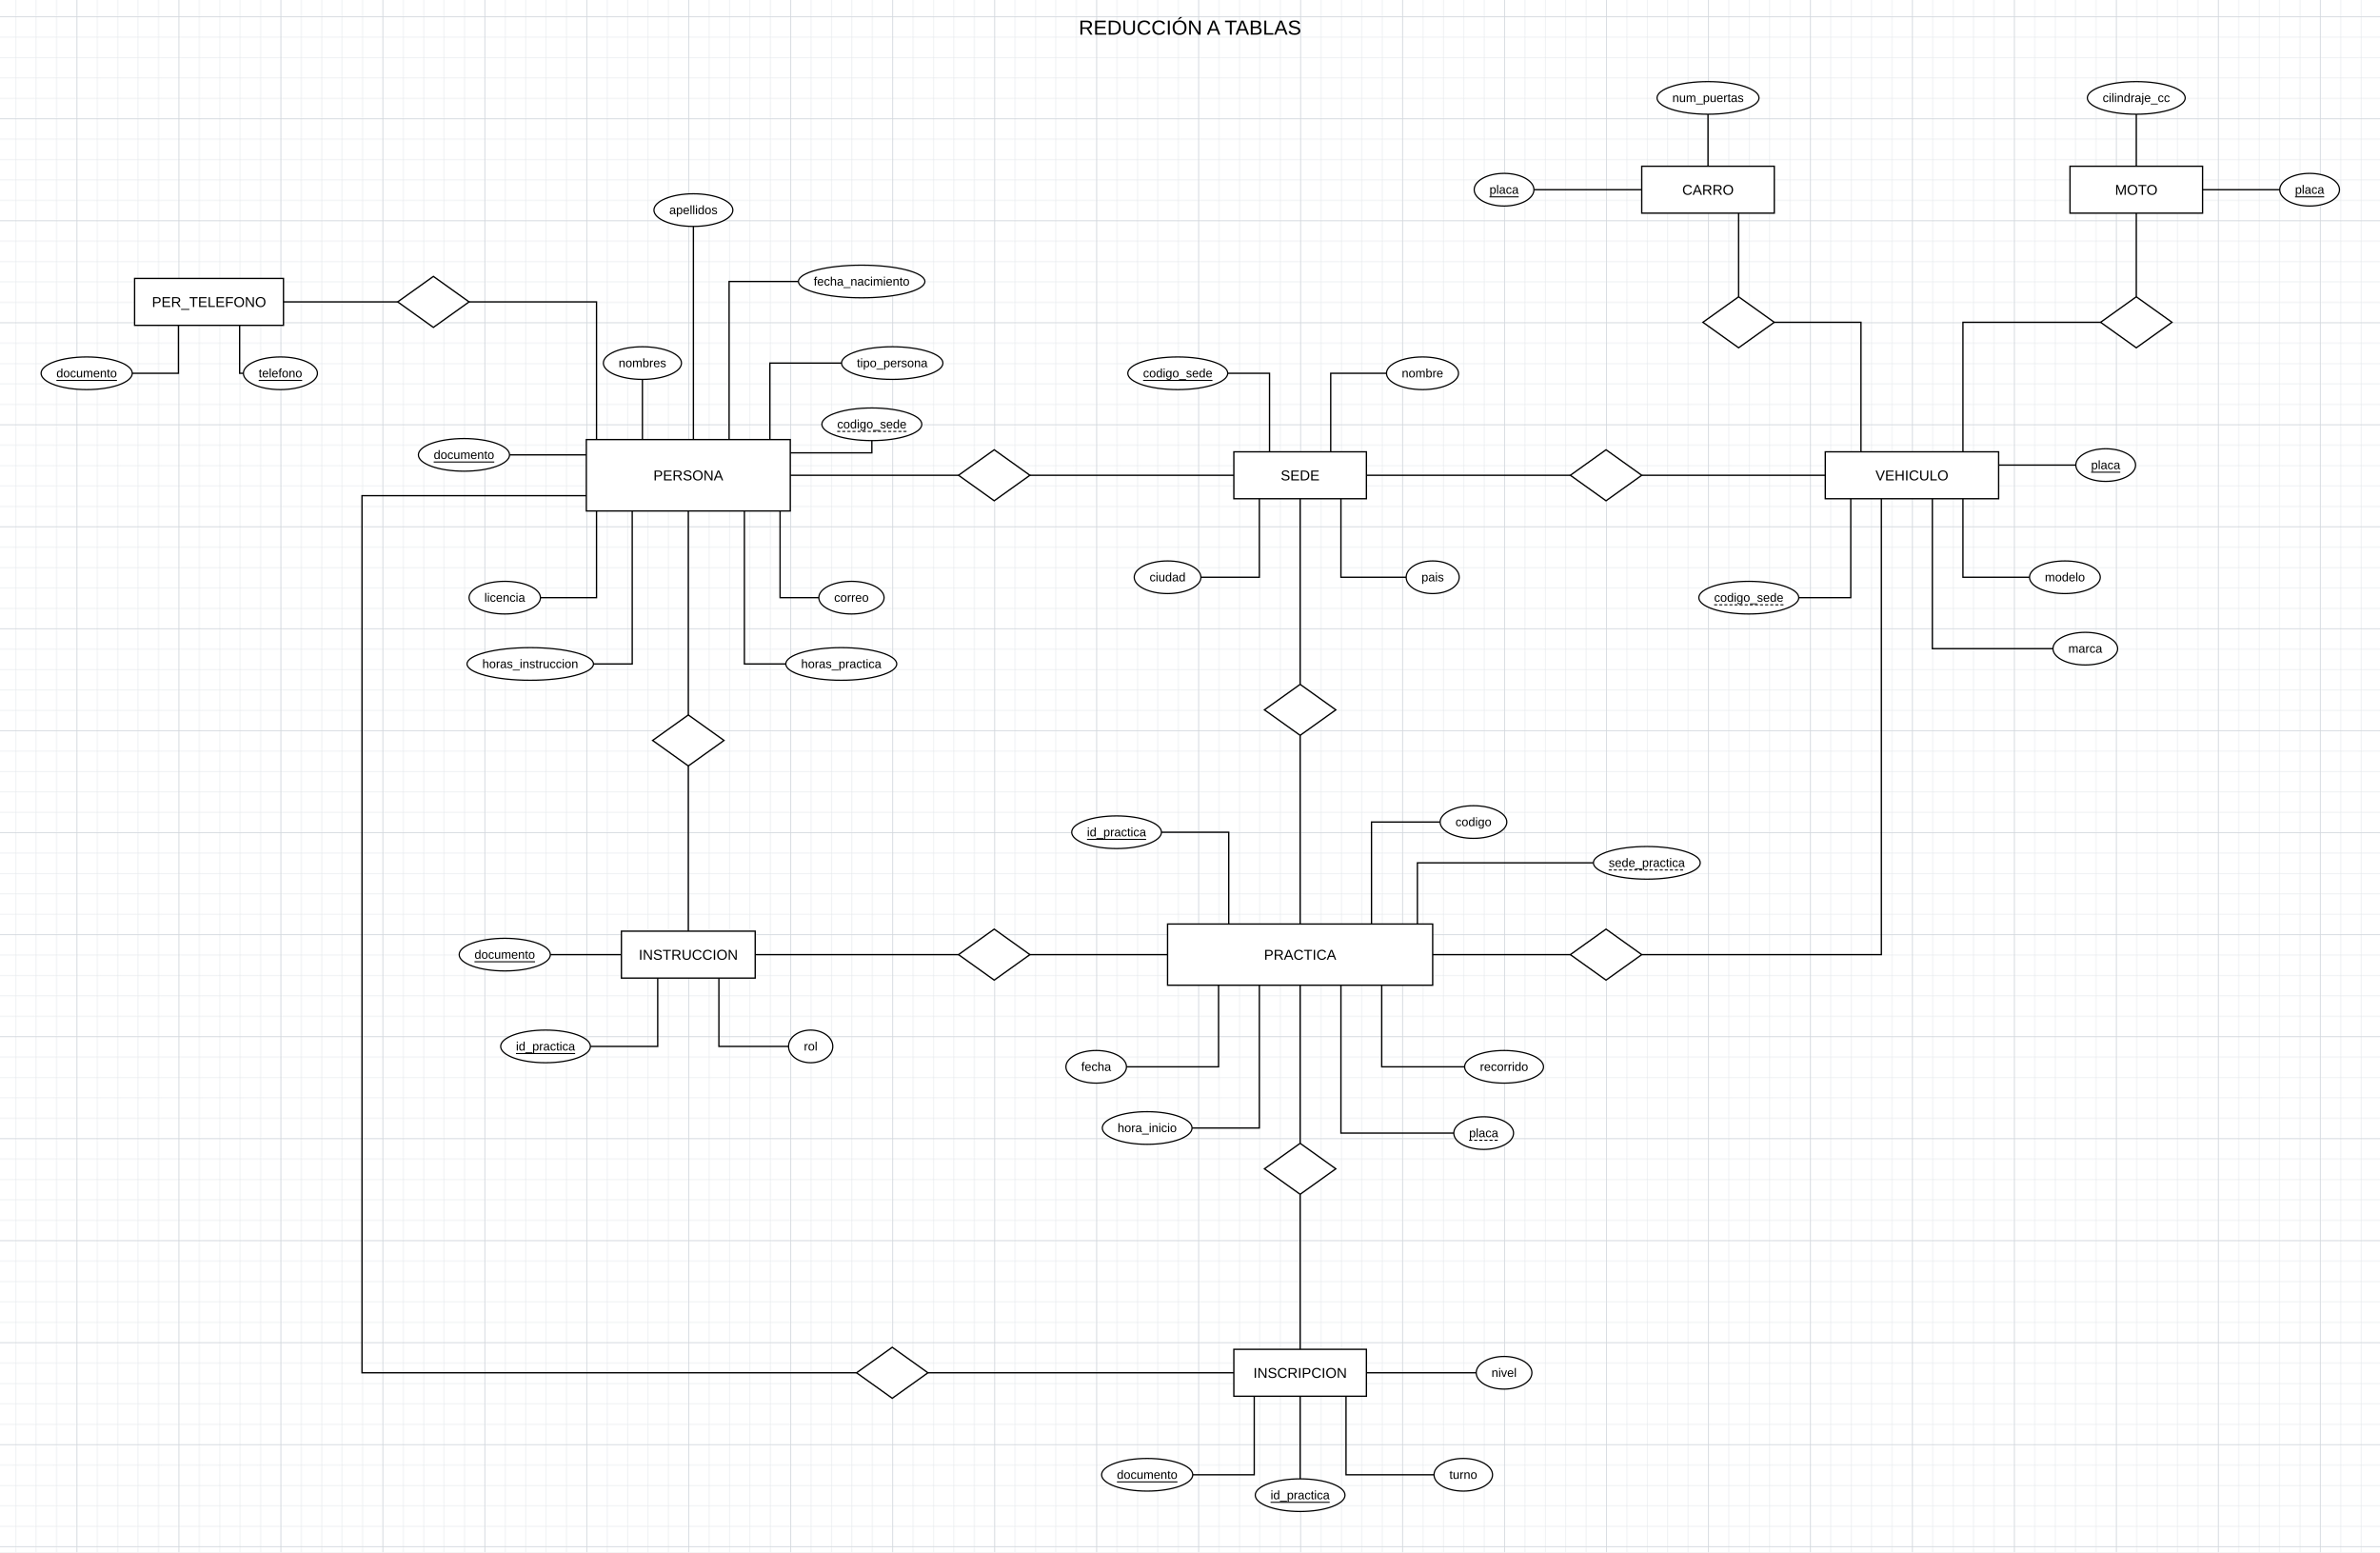
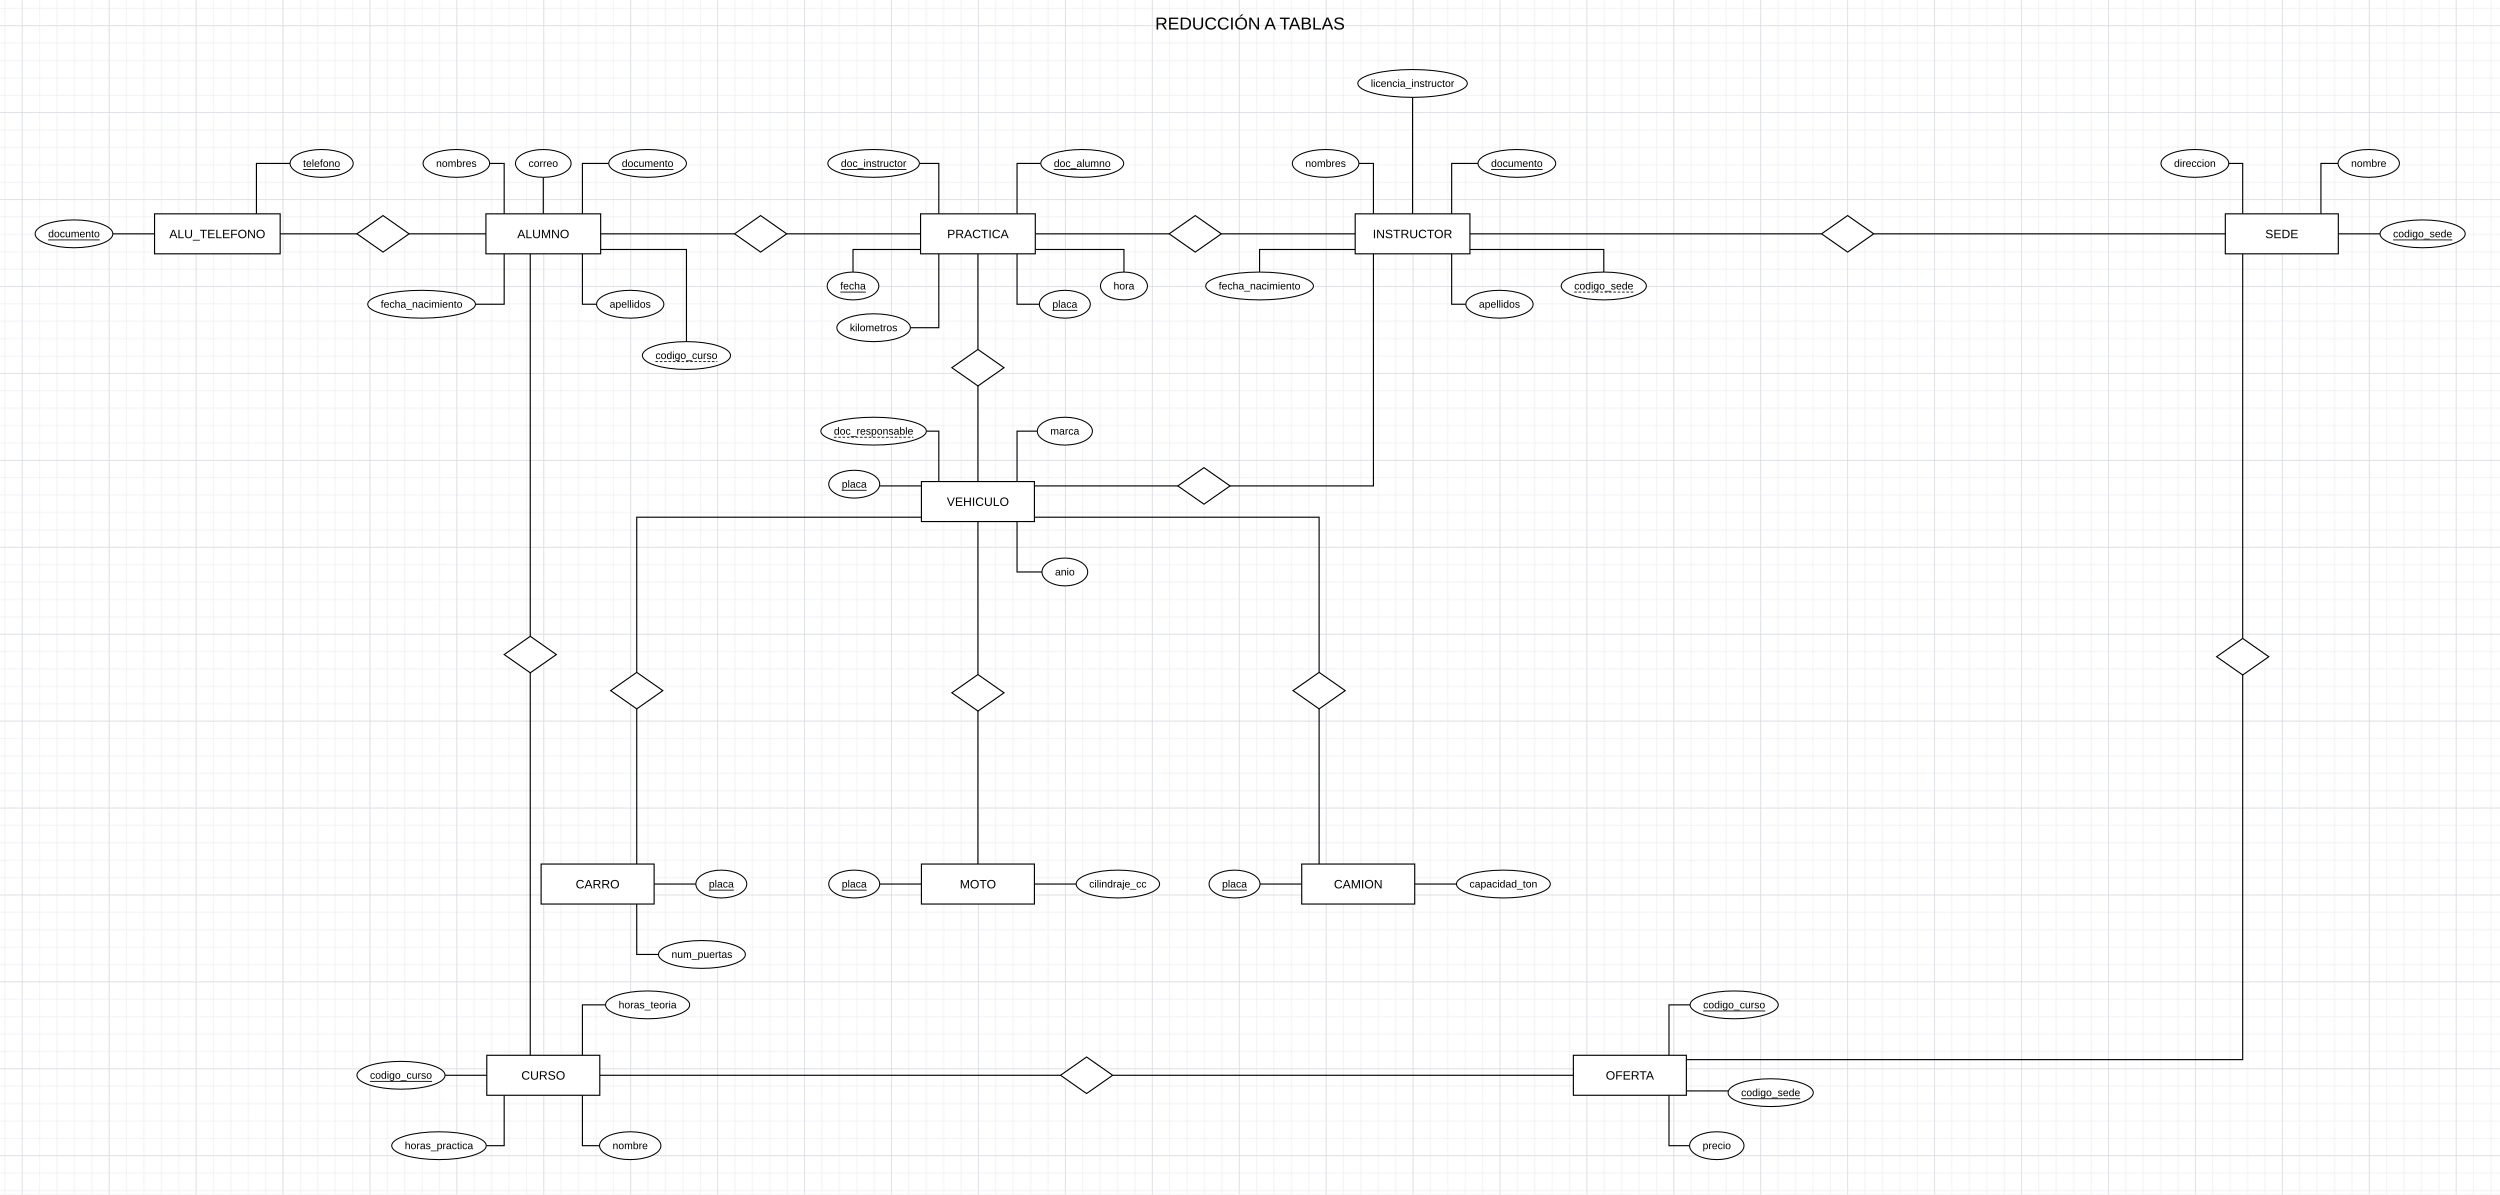
- <svg xmlns="http://www.w3.org/2000/svg" viewBox="25 -116 2334 1522" width="2334" height="1522" font-family="Arial, Helvetica, sans-serif" role="img">
+ <svg xmlns="http://www.w3.org/2000/svg" viewBox="-625 171 2876 1374" width="2876" height="1374" font-family="Arial, Helvetica, sans-serif" role="img">
  <defs>
    <pattern id="g1" width="20" height="20" patternUnits="userSpaceOnUse">
      <path d="M 20 0 L 0 0 0 20" fill="none" stroke="#e3e6ea" stroke-width="1" />
    </pattern>
    <pattern id="g2" width="100" height="100" patternUnits="userSpaceOnUse">
      <rect width="100" height="100" fill="url(#g1)" />
      <path d="M 100 0 L 0 0 0 100" fill="none" stroke="#cfd4da" stroke-width="1.2" />
    </pattern>
  </defs>
-   <rect x="25" y="-116" width="2334" height="1522" fill="#ffffff" />
-   <rect x="25" y="-116" width="2334" height="1522" fill="url(#g2)" />
-   <text x="1192" y="-82" text-anchor="middle" font-size="20" fill="#000">REDUCCIÓN A TABLAS</text>
-   <polyline points="303.0,180.0 415.0,180.0" fill="none" stroke="#000" stroke-width="1.3" />
-   <polyline points="485.0,180.0 610.0,180.0 610.0,315.0" fill="none" stroke="#000" stroke-width="1.3" />
-   <polyline points="800.0,350.0 965.0,350.0" fill="none" stroke="#000" stroke-width="1.3" />
-   <polyline points="1035.0,350.0 1235.0,350.0" fill="none" stroke="#000" stroke-width="1.3" />
-   <polyline points="1365.0,350.0 1565.0,350.0" fill="none" stroke="#000" stroke-width="1.3" />
-   <polyline points="1635.0,350.0 1815.0,350.0" fill="none" stroke="#000" stroke-width="1.3" />
-   <polyline points="700.0,385.0 700.0,585.0" fill="none" stroke="#000" stroke-width="1.3" />
-   <polyline points="700.0,635.0 700.0,797.0" fill="none" stroke="#000" stroke-width="1.3" />
-   <polyline points="765.6,820.0 965.0,820.0" fill="none" stroke="#000" stroke-width="1.3" />
-   <polyline points="1035.0,820.0 1170.0,820.0" fill="none" stroke="#000" stroke-width="1.3" />
-   <polyline points="1300.0,373.0 1300.0,555.0" fill="none" stroke="#000" stroke-width="1.3" />
-   <polyline points="1300.0,605.0 1300.0,790.0" fill="none" stroke="#000" stroke-width="1.3" />
-   <polyline points="1870.0,373.0 1870.0,820.0 1635.0,820.0" fill="none" stroke="#000" stroke-width="1.3" />
-   <polyline points="1565.0,820.0 1430.0,820.0" fill="none" stroke="#000" stroke-width="1.3" />
-   <polyline points="1300.0,850.0 1300.0,1005.0" fill="none" stroke="#000" stroke-width="1.3" />
-   <polyline points="1300.0,1055.0 1300.0,1207.0" fill="none" stroke="#000" stroke-width="1.3" />
-   <polyline points="1235.0,1230.0 935.0,1230.0" fill="none" stroke="#000" stroke-width="1.3" />
-   <polyline points="865.0,1230.0 380.0,1230.0 380.0,370.0 600.0,370.0" fill="none" stroke="#000" stroke-width="1.3" />
-   <polyline points="1850.0,327.0 1850.0,200.0 1765.0,200.0" fill="none" stroke="#000" stroke-width="1.3" />
-   <polyline points="1730.0,175.0 1730.0,93.0" fill="none" stroke="#000" stroke-width="1.3" />
-   <polyline points="1950.0,327.0 1950.0,200.0 2085.0,200.0" fill="none" stroke="#000" stroke-width="1.3" />
-   <polyline points="2120.0,175.0 2120.0,93.0" fill="none" stroke="#000" stroke-width="1.3" />
-   <polyline points="600.0,330.0 524.7,330.0" fill="none" stroke="#000" stroke-width="1.3" />
-   <polyline points="655.0,315.0 655.0,256.0" fill="none" stroke="#000" stroke-width="1.3" />
-   <polyline points="705.0,315.0 705.0,106.0" fill="none" stroke="#000" stroke-width="1.3" />
-   <polyline points="740.0,315.0 740.0,160.0 808.0,160.0" fill="none" stroke="#000" stroke-width="1.3" />
-   <polyline points="780.0,315.0 780.0,240.0 850.3,240.0" fill="none" stroke="#000" stroke-width="1.3" />
-   <polyline points="800.0,328.0 880.0,328.0 880.0,316.0" fill="none" stroke="#000" stroke-width="1.3" />
-   <polyline points="610.0,385.0 610.0,470.0 555.0,470.0" fill="none" stroke="#000" stroke-width="1.3" />
-   <polyline points="645.0,385.0 645.0,535.0 607.0,535.0" fill="none" stroke="#000" stroke-width="1.3" />
-   <polyline points="790.0,385.0 790.0,470.0 828.0,470.0" fill="none" stroke="#000" stroke-width="1.3" />
-   <polyline points="755.0,385.0 755.0,535.0 795.6,535.0" fill="none" stroke="#000" stroke-width="1.3" />
-   <polyline points="200.0,157.0 200.0,250.0 154.7,250.0" fill="none" stroke="#000" stroke-width="1.3" />
-   <polyline points="260.0,157.0 260.0,250.0 263.7,250.0" fill="none" stroke="#000" stroke-width="1.3" />
-   <polyline points="1270.0,327.0 1270.0,250.0 1229.0,250.0" fill="none" stroke="#000" stroke-width="1.3" />
-   <polyline points="1330.0,327.0 1330.0,250.0 1384.7,250.0" fill="none" stroke="#000" stroke-width="1.3" />
-   <polyline points="1260.0,373.0 1260.0,450.0 1202.7,450.0" fill="none" stroke="#000" stroke-width="1.3" />
-   <polyline points="1340.0,373.0 1340.0,450.0 1404.0,450.0" fill="none" stroke="#000" stroke-width="1.3" />
-   <polyline points="1985.0,340.0 2060.7,340.0" fill="none" stroke="#000" stroke-width="1.3" />
-   <polyline points="1950.0,373.0 1950.0,450.0 2015.3,450.0" fill="none" stroke="#000" stroke-width="1.3" />
-   <polyline points="1920.0,373.0 1920.0,520.0 2038.3,520.0" fill="none" stroke="#000" stroke-width="1.3" />
-   <polyline points="1840.0,373.0 1840.0,470.0 1789.0,470.0" fill="none" stroke="#000" stroke-width="1.3" />
-   <polyline points="1635.0,70.0 1529.3,70.0" fill="none" stroke="#000" stroke-width="1.3" />
-   <polyline points="1700.0,47.0 1700.0,-4.0" fill="none" stroke="#000" stroke-width="1.3" />
-   <polyline points="2185.0,70.0 2260.7,70.0" fill="none" stroke="#000" stroke-width="1.3" />
-   <polyline points="2120.0,47.0 2120.0,-4.0" fill="none" stroke="#000" stroke-width="1.3" />
-   <polyline points="634.4,820.0 564.7,820.0" fill="none" stroke="#000" stroke-width="1.3" />
-   <polyline points="670.0,843.0 670.0,910.0 604.0,910.0" fill="none" stroke="#000" stroke-width="1.3" />
-   <polyline points="730.0,843.0 730.0,910.0 798.3,910.0" fill="none" stroke="#000" stroke-width="1.3" />
-   <polyline points="1230.0,790.0 1230.0,700.0 1164.0,700.0" fill="none" stroke="#000" stroke-width="1.3" />
-   <polyline points="1370.0,790.0 1370.0,690.0 1437.3,690.0" fill="none" stroke="#000" stroke-width="1.3" />
-   <polyline points="1220.0,850.0 1220.0,930.0 1129.7,930.0" fill="none" stroke="#000" stroke-width="1.3" />
-   <polyline points="1260.0,850.0 1260.0,990.0 1194.0,990.0" fill="none" stroke="#000" stroke-width="1.3" />
-   <polyline points="1380.0,850.0 1380.0,930.0 1461.3,930.0" fill="none" stroke="#000" stroke-width="1.3" />
-   <polyline points="1340.0,850.0 1340.0,995.0 1450.7,995.0" fill="none" stroke="#000" stroke-width="1.3" />
-   <polyline points="1415.0,790.0 1415.0,730.0 1587.6,730.0" fill="none" stroke="#000" stroke-width="1.3" />
-   <polyline points="1255.0,1253.0 1255.0,1330.0 1194.7,1330.0" fill="none" stroke="#000" stroke-width="1.3" />
-   <polyline points="1300.0,1253.0 1300.0,1334.0" fill="none" stroke="#000" stroke-width="1.3" />
-   <polyline points="1345.0,1253.0 1345.0,1330.0 1431.3,1330.0" fill="none" stroke="#000" stroke-width="1.3" />
-   <polyline points="1365.0,1230.0 1472.7,1230.0" fill="none" stroke="#000" stroke-width="1.3" />
-   <rect x="600.0" y="315.0" width="200.0" height="70.0" fill="#fff" stroke="#000" stroke-width="1.3" />
-   <text x="700.0" y="355.0" text-anchor="middle" font-size="14" fill="#000">PERSONA</text>
-   <rect x="157.0" y="157.0" width="146.0" height="46.0" fill="#fff" stroke="#000" stroke-width="1.3" />
-   <text x="230.0" y="185.0" text-anchor="middle" font-size="14" fill="#000">PER_TELEFONO</text>
-   <rect x="1235.0" y="327.0" width="130.0" height="46.0" fill="#fff" stroke="#000" stroke-width="1.3" />
-   <text x="1300.0" y="355.0" text-anchor="middle" font-size="14" fill="#000">SEDE</text>
-   <rect x="1815.0" y="327.0" width="170.0" height="46.0" fill="#fff" stroke="#000" stroke-width="1.3" />
-   <text x="1900.0" y="355.0" text-anchor="middle" font-size="14" fill="#000">VEHICULO</text>
-   <rect x="1635.0" y="47.0" width="130.0" height="46.0" fill="#fff" stroke="#000" stroke-width="1.3" />
-   <text x="1700.0" y="75.0" text-anchor="middle" font-size="14" fill="#000">CARRO</text>
-   <rect x="2055.0" y="47.0" width="130.0" height="46.0" fill="#fff" stroke="#000" stroke-width="1.3" />
-   <text x="2120.0" y="75.0" text-anchor="middle" font-size="14" fill="#000">MOTO</text>
-   <rect x="634.4" y="797.0" width="131.2" height="46.0" fill="#fff" stroke="#000" stroke-width="1.3" />
-   <text x="700.0" y="825.0" text-anchor="middle" font-size="14" fill="#000">INSTRUCCION</text>
-   <rect x="1170.0" y="790.0" width="260.0" height="60.0" fill="#fff" stroke="#000" stroke-width="1.3" />
-   <text x="1300.0" y="825.0" text-anchor="middle" font-size="14" fill="#000">PRACTICA</text>
-   <rect x="1235.0" y="1207.0" width="130.0" height="46.0" fill="#fff" stroke="#000" stroke-width="1.3" />
-   <text x="1300.0" y="1235.0" text-anchor="middle" font-size="14" fill="#000">INSCRIPCION</text>
-   <polygon points="450,155.0 485.0,180 450,205.0 415.0,180" fill="#fff" stroke="#000" stroke-width="1.3" />
-   <text x="450.0" y="184.5" text-anchor="middle" font-size="13" fill="#000" />
-   <polygon points="1000,325.0 1035.0,350 1000,375.0 965.0,350" fill="#fff" stroke="#000" stroke-width="1.3" />
-   <text x="1000.0" y="354.5" text-anchor="middle" font-size="13" fill="#000" />
-   <polygon points="1600,325.0 1635.0,350 1600,375.0 1565.0,350" fill="#fff" stroke="#000" stroke-width="1.3" />
-   <text x="1600.0" y="354.5" text-anchor="middle" font-size="13" fill="#000" />
-   <polygon points="700,585.0 735.0,610 700,635.0 665.0,610" fill="#fff" stroke="#000" stroke-width="1.3" />
-   <text x="700.0" y="614.5" text-anchor="middle" font-size="13" fill="#000" />
-   <polygon points="1000,795.0 1035.0,820 1000,845.0 965.0,820" fill="#fff" stroke="#000" stroke-width="1.3" />
-   <text x="1000.0" y="824.5" text-anchor="middle" font-size="13" fill="#000" />
-   <polygon points="1300,555.0 1335.0,580 1300,605.0 1265.0,580" fill="#fff" stroke="#000" stroke-width="1.3" />
-   <text x="1300.0" y="584.5" text-anchor="middle" font-size="13" fill="#000" />
-   <polygon points="1600,795.0 1635.0,820 1600,845.0 1565.0,820" fill="#fff" stroke="#000" stroke-width="1.3" />
-   <text x="1600.0" y="824.5" text-anchor="middle" font-size="13" fill="#000" />
-   <polygon points="1300,1005.0 1335.0,1030 1300,1055.0 1265.0,1030" fill="#fff" stroke="#000" stroke-width="1.3" />
-   <text x="1300.0" y="1034.5" text-anchor="middle" font-size="13" fill="#000" />
-   <polygon points="900,1205.0 935.0,1230 900,1255.0 865.0,1230" fill="#fff" stroke="#000" stroke-width="1.3" />
-   <text x="900.0" y="1234.5" text-anchor="middle" font-size="13" fill="#000" />
-   <polygon points="1730,175.0 1765.0,200 1730,225.0 1695.0,200" fill="#fff" stroke="#000" stroke-width="1.3" />
-   <text x="1730.0" y="204.5" text-anchor="middle" font-size="13" fill="#000" />
-   <polygon points="2120,175.0 2155.0,200 2120,225.0 2085.0,200" fill="#fff" stroke="#000" stroke-width="1.3" />
-   <text x="2120.0" y="204.5" text-anchor="middle" font-size="13" fill="#000" />
-   <ellipse cx="480.0" cy="330.0" rx="44.7" ry="16.0" fill="#fff" stroke="#000" stroke-width="1.2" />
-   <text x="480.0" y="334.0" text-anchor="middle" font-size="12" fill="#000">documento</text>
-   <line x1="450.3" y1="337.0" x2="509.7" y2="337.0" stroke="#000" stroke-width="1" />
-   <ellipse cx="655.0" cy="240.0" rx="38.3" ry="16.0" fill="#fff" stroke="#000" stroke-width="1.2" />
-   <text x="655.0" y="244.0" text-anchor="middle" font-size="12" fill="#000">nombres</text>
-   <ellipse cx="705.0" cy="90.0" rx="38.7" ry="16.0" fill="#fff" stroke="#000" stroke-width="1.2" />
-   <text x="705.0" y="94.0" text-anchor="middle" font-size="12" fill="#000">apellidos</text>
-   <ellipse cx="870.0" cy="160.0" rx="62.0" ry="16.0" fill="#fff" stroke="#000" stroke-width="1.2" />
-   <text x="870.0" y="164.0" text-anchor="middle" font-size="12" fill="#000">fecha_nacimiento</text>
-   <ellipse cx="900.0" cy="240.0" rx="49.7" ry="16.0" fill="#fff" stroke="#000" stroke-width="1.2" />
-   <text x="900.0" y="244.0" text-anchor="middle" font-size="12" fill="#000">tipo_persona</text>
-   <ellipse cx="880.0" cy="300.0" rx="49.0" ry="16.0" fill="#fff" stroke="#000" stroke-width="1.2" />
-   <text x="880.0" y="304.0" text-anchor="middle" font-size="12" fill="#000">codigo_sede</text>
-   <line x1="846.0" y1="307.0" x2="914.0" y2="307.0" stroke="#000" stroke-width="1" stroke-dasharray="3 2" />
-   <ellipse cx="520.0" cy="470.0" rx="35.0" ry="16.0" fill="#fff" stroke="#000" stroke-width="1.2" />
-   <text x="520.0" y="474.0" text-anchor="middle" font-size="12" fill="#000">licencia</text>
-   <ellipse cx="545.0" cy="535.0" rx="62.0" ry="16.0" fill="#fff" stroke="#000" stroke-width="1.2" />
-   <text x="545.0" y="539.0" text-anchor="middle" font-size="12" fill="#000">horas_instruccion</text>
-   <ellipse cx="860.0" cy="470.0" rx="32.0" ry="16.0" fill="#fff" stroke="#000" stroke-width="1.2" />
-   <text x="860.0" y="474.0" text-anchor="middle" font-size="12" fill="#000">correo</text>
-   <ellipse cx="850.0" cy="535.0" rx="54.4" ry="16.0" fill="#fff" stroke="#000" stroke-width="1.2" />
-   <text x="850.0" y="539.0" text-anchor="middle" font-size="12" fill="#000">horas_practica</text>
-   <ellipse cx="110.0" cy="250.0" rx="44.7" ry="16.0" fill="#fff" stroke="#000" stroke-width="1.2" />
-   <text x="110.0" y="254.0" text-anchor="middle" font-size="12" fill="#000">documento</text>
-   <line x1="80.3" y1="257.0" x2="139.7" y2="257.0" stroke="#000" stroke-width="1" />
-   <ellipse cx="300.0" cy="250.0" rx="36.3" ry="16.0" fill="#fff" stroke="#000" stroke-width="1.2" />
-   <text x="300.0" y="254.0" text-anchor="middle" font-size="12" fill="#000">telefono</text>
-   <line x1="278.7" y1="257.0" x2="321.3" y2="257.0" stroke="#000" stroke-width="1" />
-   <ellipse cx="1180.0" cy="250.0" rx="49.0" ry="16.0" fill="#fff" stroke="#000" stroke-width="1.2" />
-   <text x="1180.0" y="254.0" text-anchor="middle" font-size="12" fill="#000">codigo_sede</text>
-   <line x1="1146.0" y1="257.0" x2="1214.0" y2="257.0" stroke="#000" stroke-width="1" />
-   <ellipse cx="1420.0" cy="250.0" rx="35.3" ry="16.0" fill="#fff" stroke="#000" stroke-width="1.2" />
-   <text x="1420.0" y="254.0" text-anchor="middle" font-size="12" fill="#000">nombre</text>
-   <ellipse cx="1170.0" cy="450.0" rx="32.7" ry="16.0" fill="#fff" stroke="#000" stroke-width="1.2" />
-   <text x="1170.0" y="454.0" text-anchor="middle" font-size="12" fill="#000">ciudad</text>
-   <ellipse cx="1430.0" cy="450.0" rx="26.0" ry="16.0" fill="#fff" stroke="#000" stroke-width="1.2" />
-   <text x="1430.0" y="454.0" text-anchor="middle" font-size="12" fill="#000">pais</text>
-   <ellipse cx="2090.0" cy="340.0" rx="29.3" ry="16.0" fill="#fff" stroke="#000" stroke-width="1.2" />
-   <text x="2090.0" y="344.0" text-anchor="middle" font-size="12" fill="#000">placa</text>
-   <line x1="2075.7" y1="347.0" x2="2104.3" y2="347.0" stroke="#000" stroke-width="1" />
-   <ellipse cx="2050.0" cy="450.0" rx="34.7" ry="16.0" fill="#fff" stroke="#000" stroke-width="1.2" />
-   <text x="2050.0" y="454.0" text-anchor="middle" font-size="12" fill="#000">modelo</text>
-   <ellipse cx="2070.0" cy="520.0" rx="31.7" ry="16.0" fill="#fff" stroke="#000" stroke-width="1.2" />
-   <text x="2070.0" y="524.0" text-anchor="middle" font-size="12" fill="#000">marca</text>
-   <ellipse cx="1740.0" cy="470.0" rx="49.0" ry="16.0" fill="#fff" stroke="#000" stroke-width="1.2" />
-   <text x="1740.0" y="474.0" text-anchor="middle" font-size="12" fill="#000">codigo_sede</text>
-   <line x1="1706.0" y1="477.0" x2="1774.0" y2="477.0" stroke="#000" stroke-width="1" stroke-dasharray="3 2" />
-   <ellipse cx="1500.0" cy="70.0" rx="29.3" ry="16.0" fill="#fff" stroke="#000" stroke-width="1.2" />
-   <text x="1500.0" y="74.0" text-anchor="middle" font-size="12" fill="#000">placa</text>
-   <line x1="1485.7" y1="77.0" x2="1514.3" y2="77.0" stroke="#000" stroke-width="1" />
-   <ellipse cx="1700.0" cy="-20.0" rx="50.0" ry="16.0" fill="#fff" stroke="#000" stroke-width="1.2" />
-   <text x="1700.0" y="-16.0" text-anchor="middle" font-size="12" fill="#000">num_puertas</text>
-   <ellipse cx="2290.0" cy="70.0" rx="29.3" ry="16.0" fill="#fff" stroke="#000" stroke-width="1.2" />
-   <text x="2290.0" y="74.0" text-anchor="middle" font-size="12" fill="#000">placa</text>
-   <line x1="2275.7" y1="77.0" x2="2304.3" y2="77.0" stroke="#000" stroke-width="1" />
-   <ellipse cx="2120.0" cy="-20.0" rx="48.0" ry="16.0" fill="#fff" stroke="#000" stroke-width="1.2" />
-   <text x="2120.0" y="-16.0" text-anchor="middle" font-size="12" fill="#000">cilindraje_cc</text>
-   <ellipse cx="520.0" cy="820.0" rx="44.7" ry="16.0" fill="#fff" stroke="#000" stroke-width="1.2" />
-   <text x="520.0" y="824.0" text-anchor="middle" font-size="12" fill="#000">documento</text>
-   <line x1="490.3" y1="827.0" x2="549.7" y2="827.0" stroke="#000" stroke-width="1" />
-   <ellipse cx="560.0" cy="910.0" rx="44.0" ry="16.0" fill="#fff" stroke="#000" stroke-width="1.2" />
-   <text x="560.0" y="914.0" text-anchor="middle" font-size="12" fill="#000">id_practica</text>
-   <line x1="531.0" y1="917.0" x2="589.0" y2="917.0" stroke="#000" stroke-width="1" />
-   <ellipse cx="820.0" cy="910.0" rx="21.7" ry="16.0" fill="#fff" stroke="#000" stroke-width="1.2" />
-   <text x="820.0" y="914.0" text-anchor="middle" font-size="12" fill="#000">rol</text>
-   <ellipse cx="1120.0" cy="700.0" rx="44.0" ry="16.0" fill="#fff" stroke="#000" stroke-width="1.2" />
-   <text x="1120.0" y="704.0" text-anchor="middle" font-size="12" fill="#000">id_practica</text>
-   <line x1="1091.0" y1="707.0" x2="1149.0" y2="707.0" stroke="#000" stroke-width="1" />
-   <ellipse cx="1470.0" cy="690.0" rx="32.7" ry="16.0" fill="#fff" stroke="#000" stroke-width="1.2" />
-   <text x="1470.0" y="694.0" text-anchor="middle" font-size="12" fill="#000">codigo</text>
-   <ellipse cx="1100.0" cy="930.0" rx="29.7" ry="16.0" fill="#fff" stroke="#000" stroke-width="1.2" />
-   <text x="1100.0" y="934.0" text-anchor="middle" font-size="12" fill="#000">fecha</text>
-   <ellipse cx="1150.0" cy="990.0" rx="44.0" ry="16.0" fill="#fff" stroke="#000" stroke-width="1.2" />
-   <text x="1150.0" y="994.0" text-anchor="middle" font-size="12" fill="#000">hora_inicio</text>
-   <ellipse cx="1500.0" cy="930.0" rx="38.7" ry="16.0" fill="#fff" stroke="#000" stroke-width="1.2" />
-   <text x="1500.0" y="934.0" text-anchor="middle" font-size="12" fill="#000">recorrido</text>
-   <ellipse cx="1480.0" cy="995.0" rx="29.3" ry="16.0" fill="#fff" stroke="#000" stroke-width="1.2" />
-   <text x="1480.0" y="999.0" text-anchor="middle" font-size="12" fill="#000">placa</text>
-   <line x1="1465.7" y1="1002.0" x2="1494.3" y2="1002.0" stroke="#000" stroke-width="1" stroke-dasharray="3 2" />
-   <ellipse cx="1640.0" cy="730.0" rx="52.4" ry="16.0" fill="#fff" stroke="#000" stroke-width="1.2" />
-   <text x="1640.0" y="734.0" text-anchor="middle" font-size="12" fill="#000">sede_practica</text>
-   <line x1="1602.6" y1="737.0" x2="1677.4" y2="737.0" stroke="#000" stroke-width="1" stroke-dasharray="3 2" />
-   <ellipse cx="1150.0" cy="1330.0" rx="44.7" ry="16.0" fill="#fff" stroke="#000" stroke-width="1.2" />
-   <text x="1150.0" y="1334.0" text-anchor="middle" font-size="12" fill="#000">documento</text>
-   <line x1="1120.3" y1="1337.0" x2="1179.7" y2="1337.0" stroke="#000" stroke-width="1" />
-   <ellipse cx="1300.0" cy="1350.0" rx="44.0" ry="16.0" fill="#fff" stroke="#000" stroke-width="1.2" />
-   <text x="1300.0" y="1354.0" text-anchor="middle" font-size="12" fill="#000">id_practica</text>
-   <line x1="1271.0" y1="1357.0" x2="1329.0" y2="1357.0" stroke="#000" stroke-width="1" />
-   <ellipse cx="1460.0" cy="1330.0" rx="28.7" ry="16.0" fill="#fff" stroke="#000" stroke-width="1.2" />
-   <text x="1460.0" y="1334.0" text-anchor="middle" font-size="12" fill="#000">turno</text>
-   <ellipse cx="1500.0" cy="1230.0" rx="27.3" ry="16.0" fill="#fff" stroke="#000" stroke-width="1.2" />
-   <text x="1500.0" y="1234.0" text-anchor="middle" font-size="12" fill="#000">nivel</text>
+   <rect x="-625" y="171" width="2876" height="1374" fill="#ffffff" />
+   <rect x="-625" y="171" width="2876" height="1374" fill="url(#g2)" />
+   <text x="813" y="205" text-anchor="middle" font-size="20" fill="#000">REDUCCIÓN A TABLAS</text>
+   <polyline points="500.0,463.0 500.0,573.0" fill="none" stroke="#000" stroke-width="1.3" />
+   <polyline points="500.0,615.0 500.0,725.0" fill="none" stroke="#000" stroke-width="1.3" />
+   <polyline points="-302.8,440.0 -214.4,440.0" fill="none" stroke="#000" stroke-width="1.3" />
+   <polyline points="-154.4,440.0 -66.0,440.0" fill="none" stroke="#000" stroke-width="1.3" />
+   <polyline points="500.0,1165.0 500.0,989.0" fill="none" stroke="#000" stroke-width="1.3" />
+   <polyline points="500.0,947.0 500.0,771.0" fill="none" stroke="#000" stroke-width="1.3" />
+   <polyline points="434.0,440.0 280.0,440.0" fill="none" stroke="#000" stroke-width="1.3" />
+   <polyline points="220.0,440.0 66.0,440.0" fill="none" stroke="#000" stroke-width="1.3" />
+   <polyline points="566.0,440.0 720.0,440.0" fill="none" stroke="#000" stroke-width="1.3" />
+   <polyline points="780.0,440.0 934.0,440.0" fill="none" stroke="#000" stroke-width="1.3" />
+   <polyline points="565.0,730.0 730.0,730.0" fill="none" stroke="#000" stroke-width="1.3" />
+   <polyline points="790.0,730.0 955.0,730.0 955.0,463.0" fill="none" stroke="#000" stroke-width="1.3" />
+   <polyline points="892.5,1165.0 892.5,986.5" fill="none" stroke="#000" stroke-width="1.3" />
+   <polyline points="892.5,944.5 892.5,766.0 565.0,766.0" fill="none" stroke="#000" stroke-width="1.3" />
+   <polyline points="107.5,1165.0 107.5,986.5" fill="none" stroke="#000" stroke-width="1.3" />
+   <polyline points="107.5,944.5 107.5,766.0 435.0,766.0" fill="none" stroke="#000" stroke-width="1.3" />
+   <polyline points="-15.0,463.0 -15.0,903.0" fill="none" stroke="#000" stroke-width="1.3" />
+   <polyline points="-15.0,945.0 -15.0,1385.0" fill="none" stroke="#000" stroke-width="1.3" />
+   <polyline points="1066.0,440.0 1470.5,440.0" fill="none" stroke="#000" stroke-width="1.3" />
+   <polyline points="1530.5,440.0 1935.0,440.0" fill="none" stroke="#000" stroke-width="1.3" />
+   <polyline points="1185.0,1408.0 655.0,1408.0" fill="none" stroke="#000" stroke-width="1.3" />
+   <polyline points="595.0,1408.0 65.0,1408.0" fill="none" stroke="#000" stroke-width="1.3" />
+   <polyline points="1315.0,1390.0 1955.0,1390.0 1955.0,947.5" fill="none" stroke="#000" stroke-width="1.3" />
+   <polyline points="1955.0,905.5 1955.0,463.0" fill="none" stroke="#000" stroke-width="1.3" />
+   <polyline points="45.0,417.0 45.0,359.0 75.3,359.0" fill="none" stroke="#000" stroke-width="1.3" />
+   <polyline points="-45.0,417.0 -45.0,359.0 -61.7,359.0" fill="none" stroke="#000" stroke-width="1.3" />
+   <polyline points="45.0,463.0 45.0,521.0 61.3,521.0" fill="none" stroke="#000" stroke-width="1.3" />
+   <polyline points="-45.0,463.0 -45.0,521.0 -78.0,521.0" fill="none" stroke="#000" stroke-width="1.3" />
+   <polyline points="0.0,417.0 0.0,375.0" fill="none" stroke="#000" stroke-width="1.3" />
+   <polyline points="66.0,458.0 164.7,458.0 164.7,564.0" fill="none" stroke="#000" stroke-width="1.3" />
+   <polyline points="1045.0,417.0 1045.0,359.0 1075.3,359.0" fill="none" stroke="#000" stroke-width="1.3" />
+   <polyline points="955.0,417.0 955.0,359.0 938.3,359.0" fill="none" stroke="#000" stroke-width="1.3" />
+   <polyline points="1045.0,463.0 1045.0,521.0 1061.3,521.0" fill="none" stroke="#000" stroke-width="1.3" />
+   <polyline points="934.0,458.0 824.0,458.0 824.0,484.0" fill="none" stroke="#000" stroke-width="1.3" />
+   <polyline points="1000.0,417.0 1000.0,283.0" fill="none" stroke="#000" stroke-width="1.3" />
+   <polyline points="1066.0,458.0 1220.0,458.0 1220.0,484.0" fill="none" stroke="#000" stroke-width="1.3" />
+   <polyline points="545.0,417.0 545.0,359.0 572.3,359.0" fill="none" stroke="#000" stroke-width="1.3" />
+   <polyline points="455.0,417.0 455.0,359.0 432.7,359.0" fill="none" stroke="#000" stroke-width="1.3" />
+   <polyline points="545.0,463.0 545.0,521.0 570.7,521.0" fill="none" stroke="#000" stroke-width="1.3" />
+   <polyline points="434.0,458.0 356.3,458.0 356.3,484.0" fill="none" stroke="#000" stroke-width="1.3" />
+   <polyline points="566.0,458.0 668.0,458.0 668.0,484.0" fill="none" stroke="#000" stroke-width="1.3" />
+   <polyline points="455.0,463.0 455.0,548.0 422.3,548.0" fill="none" stroke="#000" stroke-width="1.3" />
+   <polyline points="435.0,730.0 387.0,730.0" fill="none" stroke="#000" stroke-width="1.3" />
+   <polyline points="545.0,725.0 545.0,667.0 568.3,667.0" fill="none" stroke="#000" stroke-width="1.3" />
+   <polyline points="545.0,771.0 545.0,829.0 573.7,829.0" fill="none" stroke="#000" stroke-width="1.3" />
+   <polyline points="455.0,725.0 455.0,667.0 440.7,667.0" fill="none" stroke="#000" stroke-width="1.3" />
+   <polyline points="-65.0,1408.0 -113.0,1408.0" fill="none" stroke="#000" stroke-width="1.3" />
+   <polyline points="45.0,1431.0 45.0,1489.0 64.7,1489.0" fill="none" stroke="#000" stroke-width="1.3" />
+   <polyline points="45.0,1385.0 45.0,1327.0 71.6,1327.0" fill="none" stroke="#000" stroke-width="1.3" />
+   <polyline points="-45.0,1431.0 -45.0,1489.0 -65.6,1489.0" fill="none" stroke="#000" stroke-width="1.3" />
+   <polyline points="2065.0,440.0 2113.0,440.0" fill="none" stroke="#000" stroke-width="1.3" />
+   <polyline points="2045.0,417.0 2045.0,359.0 2064.7,359.0" fill="none" stroke="#000" stroke-width="1.3" />
+   <polyline points="1955.0,417.0 1955.0,359.0 1939.0,359.0" fill="none" stroke="#000" stroke-width="1.3" />
+   <polyline points="1315.0,1426.0 1363.0,1426.0" fill="none" stroke="#000" stroke-width="1.3" />
+   <polyline points="1295.0,1385.0 1295.0,1327.0 1319.3,1327.0" fill="none" stroke="#000" stroke-width="1.3" />
+   <polyline points="1295.0,1431.0 1295.0,1489.0 1318.7,1489.0" fill="none" stroke="#000" stroke-width="1.3" />
+   <polyline points="127.5,1188.0 175.5,1188.0" fill="none" stroke="#000" stroke-width="1.3" />
+   <polyline points="107.5,1211.0 107.5,1269.0 132.5,1269.0" fill="none" stroke="#000" stroke-width="1.3" />
+   <polyline points="435.0,1188.0 387.0,1188.0" fill="none" stroke="#000" stroke-width="1.3" />
+   <polyline points="565.0,1188.0 613.0,1188.0" fill="none" stroke="#000" stroke-width="1.3" />
+   <polyline points="872.5,1188.0 824.5,1188.0" fill="none" stroke="#000" stroke-width="1.3" />
+   <polyline points="1002.5,1188.0 1050.5,1188.0" fill="none" stroke="#000" stroke-width="1.3" />
+   <polyline points="-447.2,440.0 -495.2,440.0" fill="none" stroke="#000" stroke-width="1.3" />
+   <polyline points="-330.0,417.0 -330.0,359.0 -291.3,359.0" fill="none" stroke="#000" stroke-width="1.3" />
+   <rect x="1935.0" y="417.0" width="130.0" height="46.0" fill="#fff" stroke="#000" stroke-width="1.3" />
+   <text x="2000.0" y="445.0" text-anchor="middle" font-size="14" fill="#000">SEDE</text>
+   <rect x="435.0" y="725.0" width="130.0" height="46.0" fill="#fff" stroke="#000" stroke-width="1.3" />
+   <text x="500.0" y="753.0" text-anchor="middle" font-size="14" fill="#000">VEHICULO</text>
+   <rect x="-2.5" y="1165.0" width="130.0" height="46.0" fill="#fff" stroke="#000" stroke-width="1.3" />
+   <text x="62.5" y="1193.0" text-anchor="middle" font-size="14" fill="#000">CARRO</text>
+   <rect x="435.0" y="1165.0" width="130.0" height="46.0" fill="#fff" stroke="#000" stroke-width="1.3" />
+   <text x="500.0" y="1193.0" text-anchor="middle" font-size="14" fill="#000">MOTO</text>
+   <rect x="872.5" y="1165.0" width="130.0" height="46.0" fill="#fff" stroke="#000" stroke-width="1.3" />
+   <text x="937.5" y="1193.0" text-anchor="middle" font-size="14" fill="#000">CAMION</text>
+   <rect x="-65.0" y="1385.0" width="130.0" height="46.0" fill="#fff" stroke="#000" stroke-width="1.3" />
+   <text x="0.0" y="1413.0" text-anchor="middle" font-size="14" fill="#000">CURSO</text>
+   <rect x="-66.0" y="417.0" width="132.0" height="46.0" fill="#fff" stroke="#000" stroke-width="1.3" />
+   <text x="0.0" y="445.0" text-anchor="middle" font-size="14" fill="#000">ALUMNO</text>
+   <rect x="934.0" y="417.0" width="132.0" height="46.0" fill="#fff" stroke="#000" stroke-width="1.3" />
+   <text x="1000.0" y="445.0" text-anchor="middle" font-size="14" fill="#000">INSTRUCTOR</text>
+   <rect x="1185.0" y="1385.0" width="130.0" height="46.0" fill="#fff" stroke="#000" stroke-width="1.3" />
+   <text x="1250.0" y="1413.0" text-anchor="middle" font-size="14" fill="#000">OFERTA</text>
+   <rect x="434.0" y="417.0" width="132.0" height="46.0" fill="#fff" stroke="#000" stroke-width="1.3" />
+   <text x="500.0" y="445.0" text-anchor="middle" font-size="14" fill="#000">PRACTICA</text>
+   <rect x="-447.2" y="417.0" width="144.5" height="46.0" fill="#fff" stroke="#000" stroke-width="1.3" />
+   <text x="-375.0" y="445.0" text-anchor="middle" font-size="14" fill="#000">ALU_TELEFONO</text>
+   <polygon points="500.0,573.0 530.0,594.0 500.0,615.0 470.0,594.0" fill="#fff" stroke="#000" stroke-width="1.3" />
+   <text x="500.0" y="598.5" text-anchor="middle" font-size="13" fill="#000" />
+   <polygon points="-184.383,419.0 -154.383,440.0 -184.383,461.0 -214.383,440.0" fill="#fff" stroke="#000" stroke-width="1.3" />
+   <text x="-184.4" y="444.5" text-anchor="middle" font-size="13" fill="#000" />
+   <polygon points="500.0,947.0 530.0,968.0 500.0,989.0 470.0,968.0" fill="#fff" stroke="#000" stroke-width="1.3" />
+   <text x="500.0" y="972.5" text-anchor="middle" font-size="13" fill="#000" />
+   <polygon points="250.0,419.0 280.0,440.0 250.0,461.0 220.0,440.0" fill="#fff" stroke="#000" stroke-width="1.3" />
+   <text x="250.0" y="444.5" text-anchor="middle" font-size="13" fill="#000" />
+   <polygon points="750.0,419.0 780.0,440.0 750.0,461.0 720.0,440.0" fill="#fff" stroke="#000" stroke-width="1.3" />
+   <text x="750.0" y="444.5" text-anchor="middle" font-size="13" fill="#000" />
+   <polygon points="760.0,709.0 790.0,730.0 760.0,751.0 730.0,730.0" fill="#fff" stroke="#000" stroke-width="1.3" />
+   <text x="760.0" y="734.5" text-anchor="middle" font-size="13" fill="#000" />
+   <polygon points="892.5,944.5 922.5,965.5 892.5,986.5 862.5,965.5" fill="#fff" stroke="#000" stroke-width="1.3" />
+   <text x="892.5" y="970.0" text-anchor="middle" font-size="13" fill="#000" />
+   <polygon points="107.5,944.5 137.5,965.5 107.5,986.5 77.5,965.5" fill="#fff" stroke="#000" stroke-width="1.3" />
+   <text x="107.5" y="970.0" text-anchor="middle" font-size="13" fill="#000" />
+   <polygon points="-15.0,903.0 15.0,924.0 -15.0,945.0 -45.0,924.0" fill="#fff" stroke="#000" stroke-width="1.3" />
+   <text x="-15.0" y="928.5" text-anchor="middle" font-size="13" fill="#000" />
+   <polygon points="1500.5,419.0 1530.5,440.0 1500.5,461.0 1470.5,440.0" fill="#fff" stroke="#000" stroke-width="1.3" />
+   <text x="1500.5" y="444.5" text-anchor="middle" font-size="13" fill="#000" />
+   <polygon points="625.0,1387.0 655.0,1408.0 625.0,1429.0 595.0,1408.0" fill="#fff" stroke="#000" stroke-width="1.3" />
+   <text x="625.0" y="1412.5" text-anchor="middle" font-size="13" fill="#000" />
+   <polygon points="1955.0,905.5 1985.0,926.5 1955.0,947.5 1925.0,926.5" fill="#fff" stroke="#000" stroke-width="1.3" />
+   <text x="1955.0" y="931.0" text-anchor="middle" font-size="13" fill="#000" />
+   <ellipse cx="120.0" cy="359.0" rx="44.7" ry="16.0" fill="#fff" stroke="#000" stroke-width="1.2" />
+   <text x="120.0" y="363.0" text-anchor="middle" font-size="12" fill="#000">documento</text>
+   <line x1="90.3" y1="366.0" x2="149.7" y2="366.0" stroke="#000" stroke-width="1" />
+   <ellipse cx="-100.0" cy="359.0" rx="38.3" ry="16.0" fill="#fff" stroke="#000" stroke-width="1.2" />
+   <text x="-100.0" y="363.0" text-anchor="middle" font-size="12" fill="#000">nombres</text>
+   <ellipse cx="100.0" cy="521.0" rx="38.7" ry="16.0" fill="#fff" stroke="#000" stroke-width="1.2" />
+   <text x="100.0" y="525.0" text-anchor="middle" font-size="12" fill="#000">apellidos</text>
+   <ellipse cx="-140.0" cy="521.0" rx="62.0" ry="16.0" fill="#fff" stroke="#000" stroke-width="1.2" />
+   <text x="-140.0" y="525.0" text-anchor="middle" font-size="12" fill="#000">fecha_nacimiento</text>
+   <ellipse cx="0.0" cy="359.0" rx="32.0" ry="16.0" fill="#fff" stroke="#000" stroke-width="1.2" />
+   <text x="0.0" y="363.0" text-anchor="middle" font-size="12" fill="#000">correo</text>
+   <ellipse cx="164.7" cy="580.0" rx="50.7" ry="16.0" fill="#fff" stroke="#000" stroke-width="1.2" />
+   <text x="164.7" y="584.0" text-anchor="middle" font-size="12" fill="#000">codigo_curso</text>
+   <line x1="129.0" y1="587.0" x2="200.4" y2="587.0" stroke="#000" stroke-width="1" stroke-dasharray="3 2" />
+   <ellipse cx="1120.0" cy="359.0" rx="44.7" ry="16.0" fill="#fff" stroke="#000" stroke-width="1.2" />
+   <text x="1120.0" y="363.0" text-anchor="middle" font-size="12" fill="#000">documento</text>
+   <line x1="1090.3" y1="366.0" x2="1149.7" y2="366.0" stroke="#000" stroke-width="1" />
+   <ellipse cx="900.0" cy="359.0" rx="38.3" ry="16.0" fill="#fff" stroke="#000" stroke-width="1.2" />
+   <text x="900.0" y="363.0" text-anchor="middle" font-size="12" fill="#000">nombres</text>
+   <ellipse cx="1100.0" cy="521.0" rx="38.7" ry="16.0" fill="#fff" stroke="#000" stroke-width="1.2" />
+   <text x="1100.0" y="525.0" text-anchor="middle" font-size="12" fill="#000">apellidos</text>
+   <ellipse cx="824.0" cy="500.0" rx="62.0" ry="16.0" fill="#fff" stroke="#000" stroke-width="1.2" />
+   <text x="824.0" y="504.0" text-anchor="middle" font-size="12" fill="#000">fecha_nacimiento</text>
+   <ellipse cx="1000.0" cy="267.0" rx="63.0" ry="16.0" fill="#fff" stroke="#000" stroke-width="1.2" />
+   <text x="1000.0" y="271.0" text-anchor="middle" font-size="12" fill="#000">licencia_instructor</text>
+   <ellipse cx="1220.0" cy="500.0" rx="49.0" ry="16.0" fill="#fff" stroke="#000" stroke-width="1.2" />
+   <text x="1220.0" y="504.0" text-anchor="middle" font-size="12" fill="#000">codigo_sede</text>
+   <line x1="1186.0" y1="507.0" x2="1254.0" y2="507.0" stroke="#000" stroke-width="1" stroke-dasharray="3 2" />
+   <ellipse cx="620.0" cy="359.0" rx="47.7" ry="16.0" fill="#fff" stroke="#000" stroke-width="1.2" />
+   <text x="620.0" y="363.0" text-anchor="middle" font-size="12" fill="#000">doc_alumno</text>
+   <line x1="587.3" y1="366.0" x2="652.7" y2="366.0" stroke="#000" stroke-width="1" />
+   <ellipse cx="380.0" cy="359.0" rx="52.7" ry="16.0" fill="#fff" stroke="#000" stroke-width="1.2" />
+   <text x="380.0" y="363.0" text-anchor="middle" font-size="12" fill="#000">doc_instructor</text>
+   <line x1="342.3" y1="366.0" x2="417.7" y2="366.0" stroke="#000" stroke-width="1" />
+   <ellipse cx="600.0" cy="521.0" rx="29.3" ry="16.0" fill="#fff" stroke="#000" stroke-width="1.2" />
+   <text x="600.0" y="525.0" text-anchor="middle" font-size="12" fill="#000">placa</text>
+   <line x1="585.7" y1="528.0" x2="614.3" y2="528.0" stroke="#000" stroke-width="1" />
+   <ellipse cx="356.3" cy="500.0" rx="29.7" ry="16.0" fill="#fff" stroke="#000" stroke-width="1.2" />
+   <text x="356.3" y="504.0" text-anchor="middle" font-size="12" fill="#000">fecha</text>
+   <line x1="341.7" y1="507.0" x2="371.0" y2="507.0" stroke="#000" stroke-width="1" />
+   <ellipse cx="668.0" cy="500.0" rx="27.0" ry="16.0" fill="#fff" stroke="#000" stroke-width="1.2" />
+   <text x="668.0" y="504.0" text-anchor="middle" font-size="12" fill="#000">hora</text>
+   <ellipse cx="380.0" cy="548.0" rx="42.3" ry="16.0" fill="#fff" stroke="#000" stroke-width="1.2" />
+   <text x="380.0" y="552.0" text-anchor="middle" font-size="12" fill="#000">kilometros</text>
+   <ellipse cx="357.7" cy="728.0" rx="29.3" ry="16.0" fill="#fff" stroke="#000" stroke-width="1.2" />
+   <text x="357.7" y="732.0" text-anchor="middle" font-size="12" fill="#000">placa</text>
+   <line x1="343.3" y1="735.0" x2="372.0" y2="735.0" stroke="#000" stroke-width="1" />
+   <ellipse cx="600.0" cy="667.0" rx="31.7" ry="16.0" fill="#fff" stroke="#000" stroke-width="1.2" />
+   <text x="600.0" y="671.0" text-anchor="middle" font-size="12" fill="#000">marca</text>
+   <ellipse cx="600.0" cy="829.0" rx="26.3" ry="16.0" fill="#fff" stroke="#000" stroke-width="1.2" />
+   <text x="600.0" y="833.0" text-anchor="middle" font-size="12" fill="#000">anio</text>
+   <ellipse cx="380.0" cy="667.0" rx="60.7" ry="16.0" fill="#fff" stroke="#000" stroke-width="1.2" />
+   <text x="380.0" y="671.0" text-anchor="middle" font-size="12" fill="#000">doc_responsable</text>
+   <line x1="334.3" y1="674.0" x2="425.7" y2="674.0" stroke="#000" stroke-width="1" stroke-dasharray="3 2" />
+   <ellipse cx="-163.7" cy="1408.0" rx="50.7" ry="16.0" fill="#fff" stroke="#000" stroke-width="1.2" />
+   <text x="-163.7" y="1412.0" text-anchor="middle" font-size="12" fill="#000">codigo_curso</text>
+   <line x1="-199.4" y1="1415.0" x2="-128.0" y2="1415.0" stroke="#000" stroke-width="1" />
+   <ellipse cx="100.0" cy="1489.0" rx="35.3" ry="16.0" fill="#fff" stroke="#000" stroke-width="1.2" />
+   <text x="100.0" y="1493.0" text-anchor="middle" font-size="12" fill="#000">nombre</text>
+   <ellipse cx="120.0" cy="1327.0" rx="48.4" ry="16.0" fill="#fff" stroke="#000" stroke-width="1.2" />
+   <text x="120.0" y="1331.0" text-anchor="middle" font-size="12" fill="#000">horas_teoria</text>
+   <ellipse cx="-120.0" cy="1489.0" rx="54.4" ry="16.0" fill="#fff" stroke="#000" stroke-width="1.2" />
+   <text x="-120.0" y="1493.0" text-anchor="middle" font-size="12" fill="#000">horas_practica</text>
+   <ellipse cx="2162.0" cy="440.0" rx="49.0" ry="16.0" fill="#fff" stroke="#000" stroke-width="1.2" />
+   <text x="2162.0" y="444.0" text-anchor="middle" font-size="12" fill="#000">codigo_sede</text>
+   <line x1="2128.0" y1="447.0" x2="2196.0" y2="447.0" stroke="#000" stroke-width="1" />
+   <ellipse cx="2100.0" cy="359.0" rx="35.3" ry="16.0" fill="#fff" stroke="#000" stroke-width="1.2" />
+   <text x="2100.0" y="363.0" text-anchor="middle" font-size="12" fill="#000">nombre</text>
+   <ellipse cx="1900.0" cy="359.0" rx="39.0" ry="16.0" fill="#fff" stroke="#000" stroke-width="1.2" />
+   <text x="1900.0" y="363.0" text-anchor="middle" font-size="12" fill="#000">direccion</text>
+   <ellipse cx="1412.0" cy="1428.0" rx="49.0" ry="16.0" fill="#fff" stroke="#000" stroke-width="1.2" />
+   <text x="1412.0" y="1432.0" text-anchor="middle" font-size="12" fill="#000">codigo_sede</text>
+   <line x1="1378.0" y1="1435.0" x2="1446.0" y2="1435.0" stroke="#000" stroke-width="1" />
+   <ellipse cx="1370.0" cy="1327.0" rx="50.7" ry="16.0" fill="#fff" stroke="#000" stroke-width="1.2" />
+   <text x="1370.0" y="1331.0" text-anchor="middle" font-size="12" fill="#000">codigo_curso</text>
+   <line x1="1334.3" y1="1334.0" x2="1405.7" y2="1334.0" stroke="#000" stroke-width="1" />
+   <ellipse cx="1350.0" cy="1489.0" rx="31.3" ry="16.0" fill="#fff" stroke="#000" stroke-width="1.2" />
+   <text x="1350.0" y="1493.0" text-anchor="middle" font-size="12" fill="#000">precio</text>
+   <ellipse cx="204.8" cy="1188.0" rx="29.3" ry="16.0" fill="#fff" stroke="#000" stroke-width="1.2" />
+   <text x="204.8" y="1192.0" text-anchor="middle" font-size="12" fill="#000">placa</text>
+   <line x1="190.5" y1="1195.0" x2="219.2" y2="1195.0" stroke="#000" stroke-width="1" />
+   <ellipse cx="182.5" cy="1269.0" rx="50.0" ry="16.0" fill="#fff" stroke="#000" stroke-width="1.2" />
+   <text x="182.5" y="1273.0" text-anchor="middle" font-size="12" fill="#000">num_puertas</text>
+   <ellipse cx="357.7" cy="1188.0" rx="29.3" ry="16.0" fill="#fff" stroke="#000" stroke-width="1.2" />
+   <text x="357.7" y="1192.0" text-anchor="middle" font-size="12" fill="#000">placa</text>
+   <line x1="343.3" y1="1195.0" x2="372.0" y2="1195.0" stroke="#000" stroke-width="1" />
+   <ellipse cx="661.0" cy="1188.0" rx="48.0" ry="16.0" fill="#fff" stroke="#000" stroke-width="1.2" />
+   <text x="661.0" y="1192.0" text-anchor="middle" font-size="12" fill="#000">cilindraje_cc</text>
+   <ellipse cx="795.2" cy="1188.0" rx="29.3" ry="16.0" fill="#fff" stroke="#000" stroke-width="1.2" />
+   <text x="795.2" y="1192.0" text-anchor="middle" font-size="12" fill="#000">placa</text>
+   <line x1="780.8" y1="1195.0" x2="809.5" y2="1195.0" stroke="#000" stroke-width="1" />
+   <ellipse cx="1104.5" cy="1188.0" rx="54.0" ry="16.0" fill="#fff" stroke="#000" stroke-width="1.2" />
+   <text x="1104.5" y="1192.0" text-anchor="middle" font-size="12" fill="#000">capacidad_ton</text>
+   <ellipse cx="-539.9" cy="440.0" rx="44.7" ry="16.0" fill="#fff" stroke="#000" stroke-width="1.2" />
+   <text x="-539.9" y="444.0" text-anchor="middle" font-size="12" fill="#000">documento</text>
+   <line x1="-569.6" y1="447.0" x2="-510.2" y2="447.0" stroke="#000" stroke-width="1" />
+   <ellipse cx="-255.0" cy="359.0" rx="36.3" ry="16.0" fill="#fff" stroke="#000" stroke-width="1.2" />
+   <text x="-255.0" y="363.0" text-anchor="middle" font-size="12" fill="#000">telefono</text>
+   <line x1="-276.3" y1="366.0" x2="-233.7" y2="366.0" stroke="#000" stroke-width="1" />
</svg>
